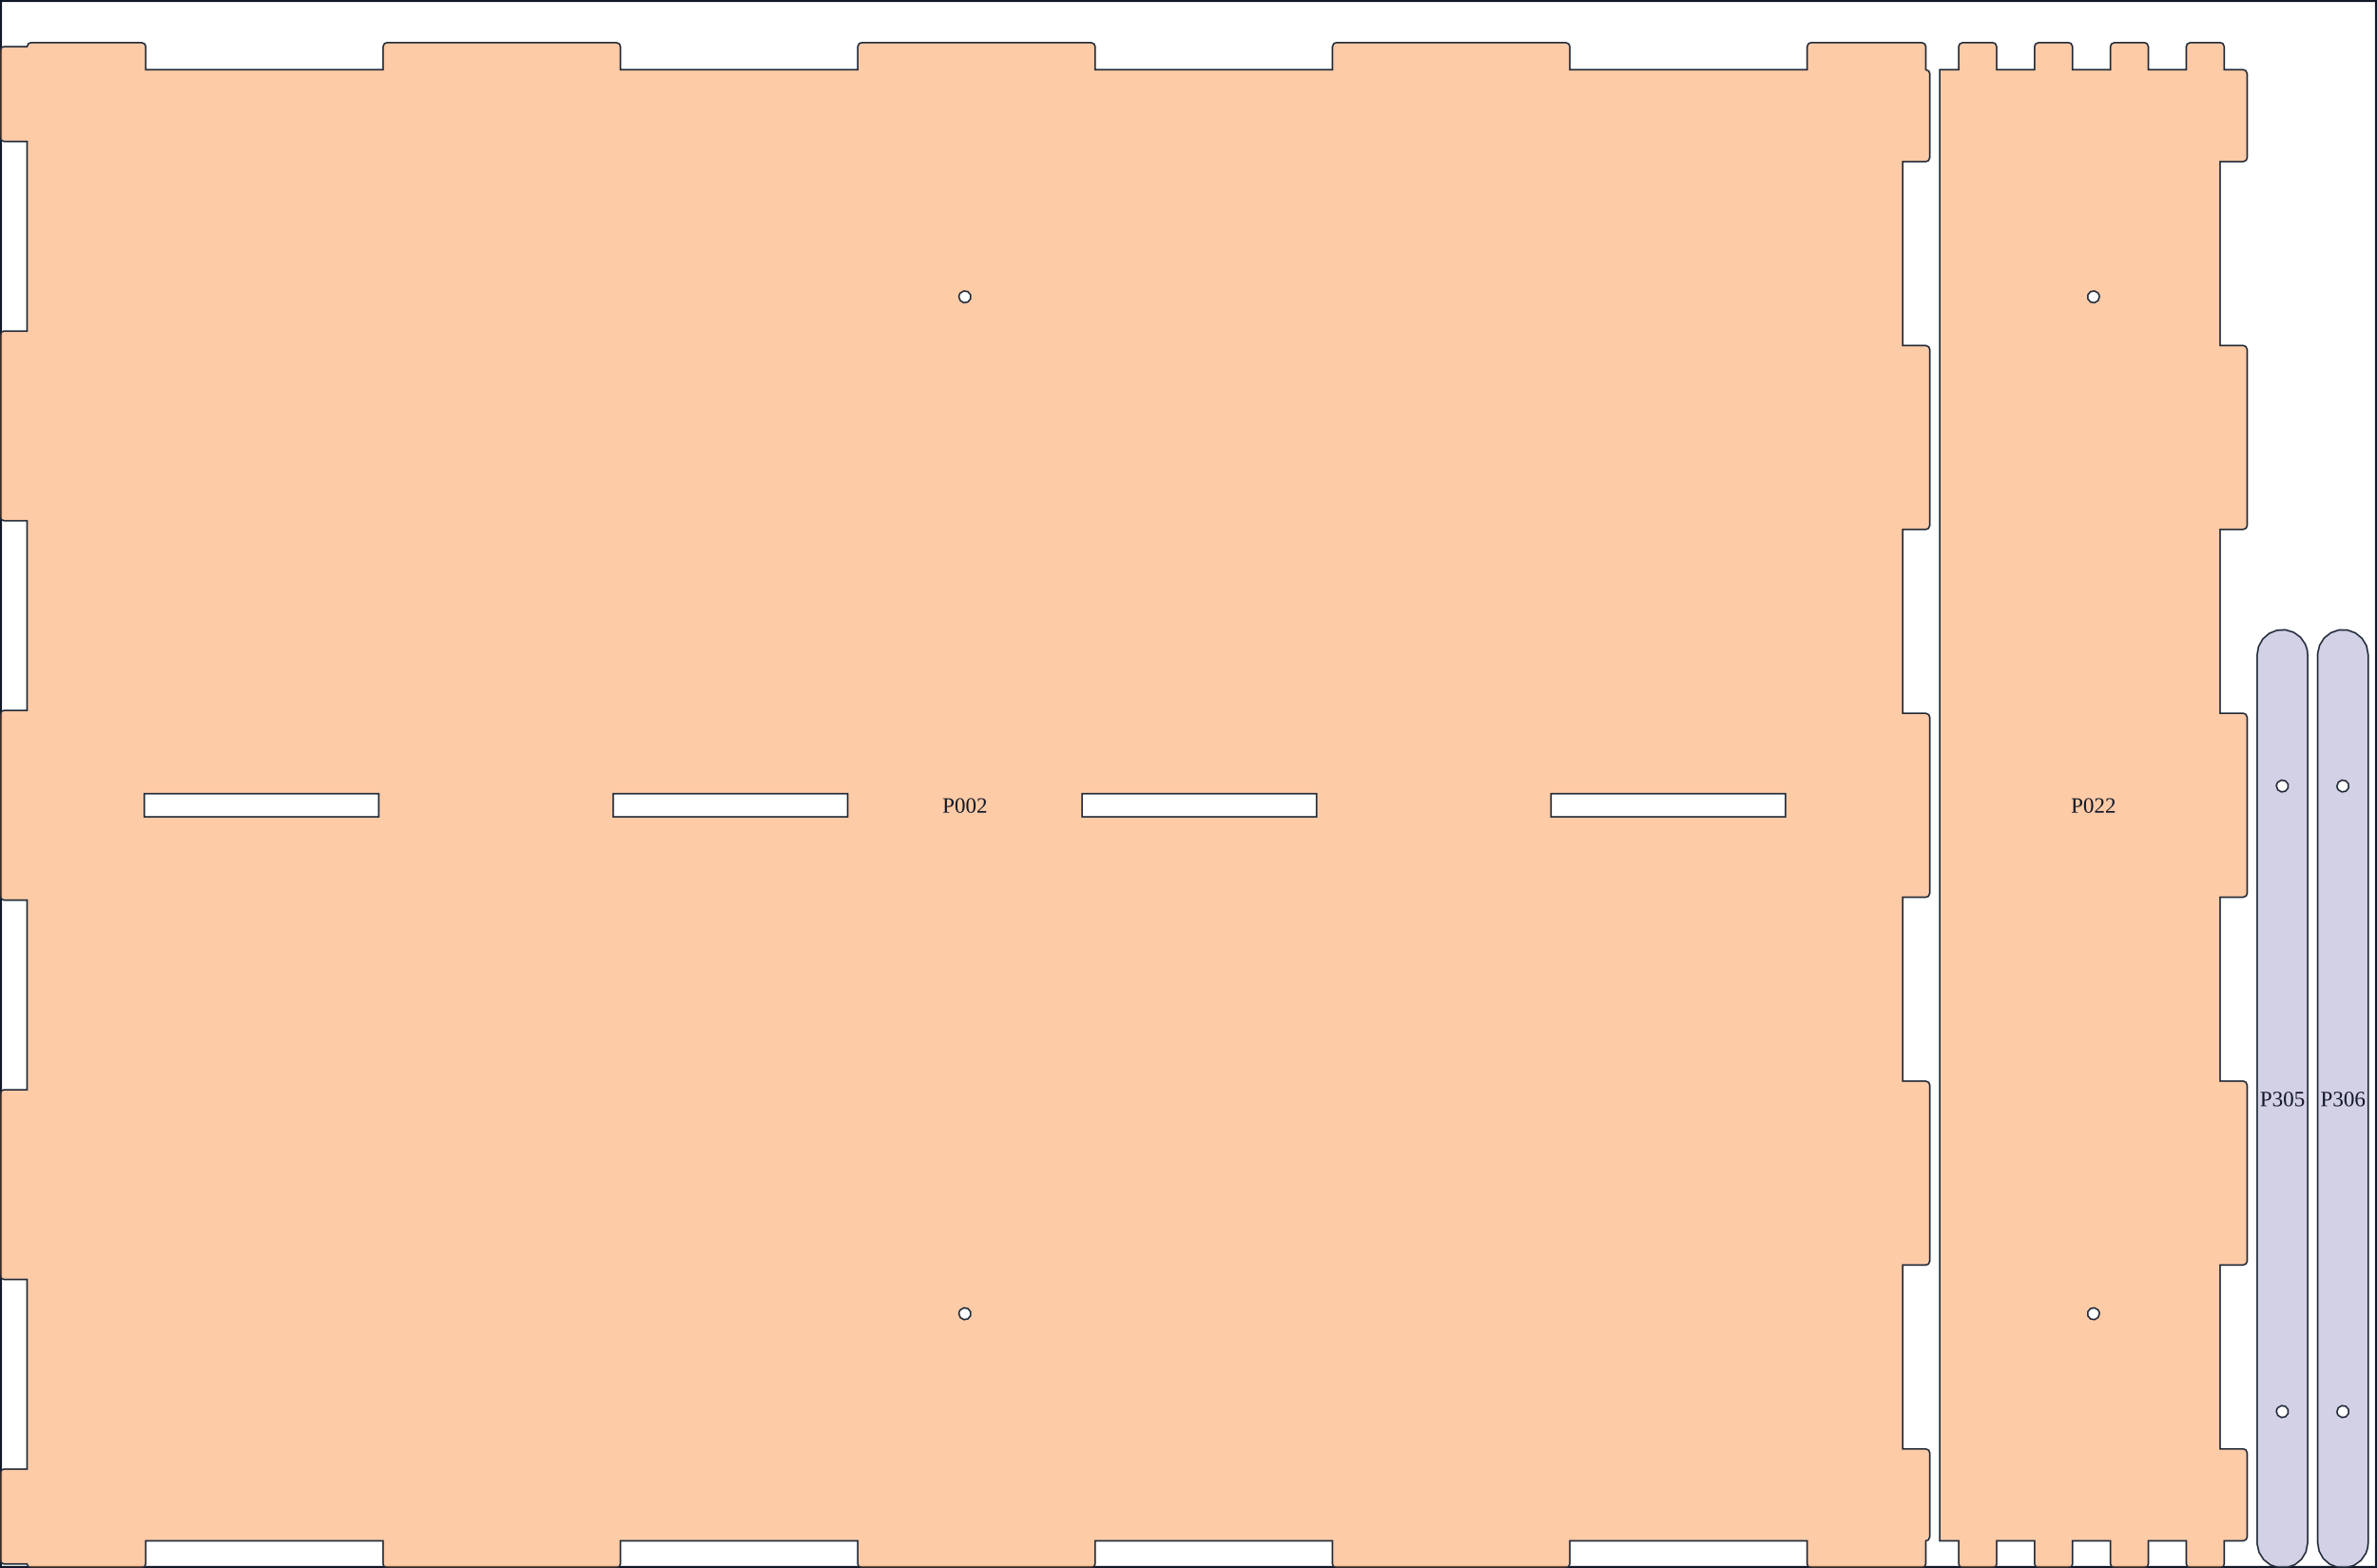
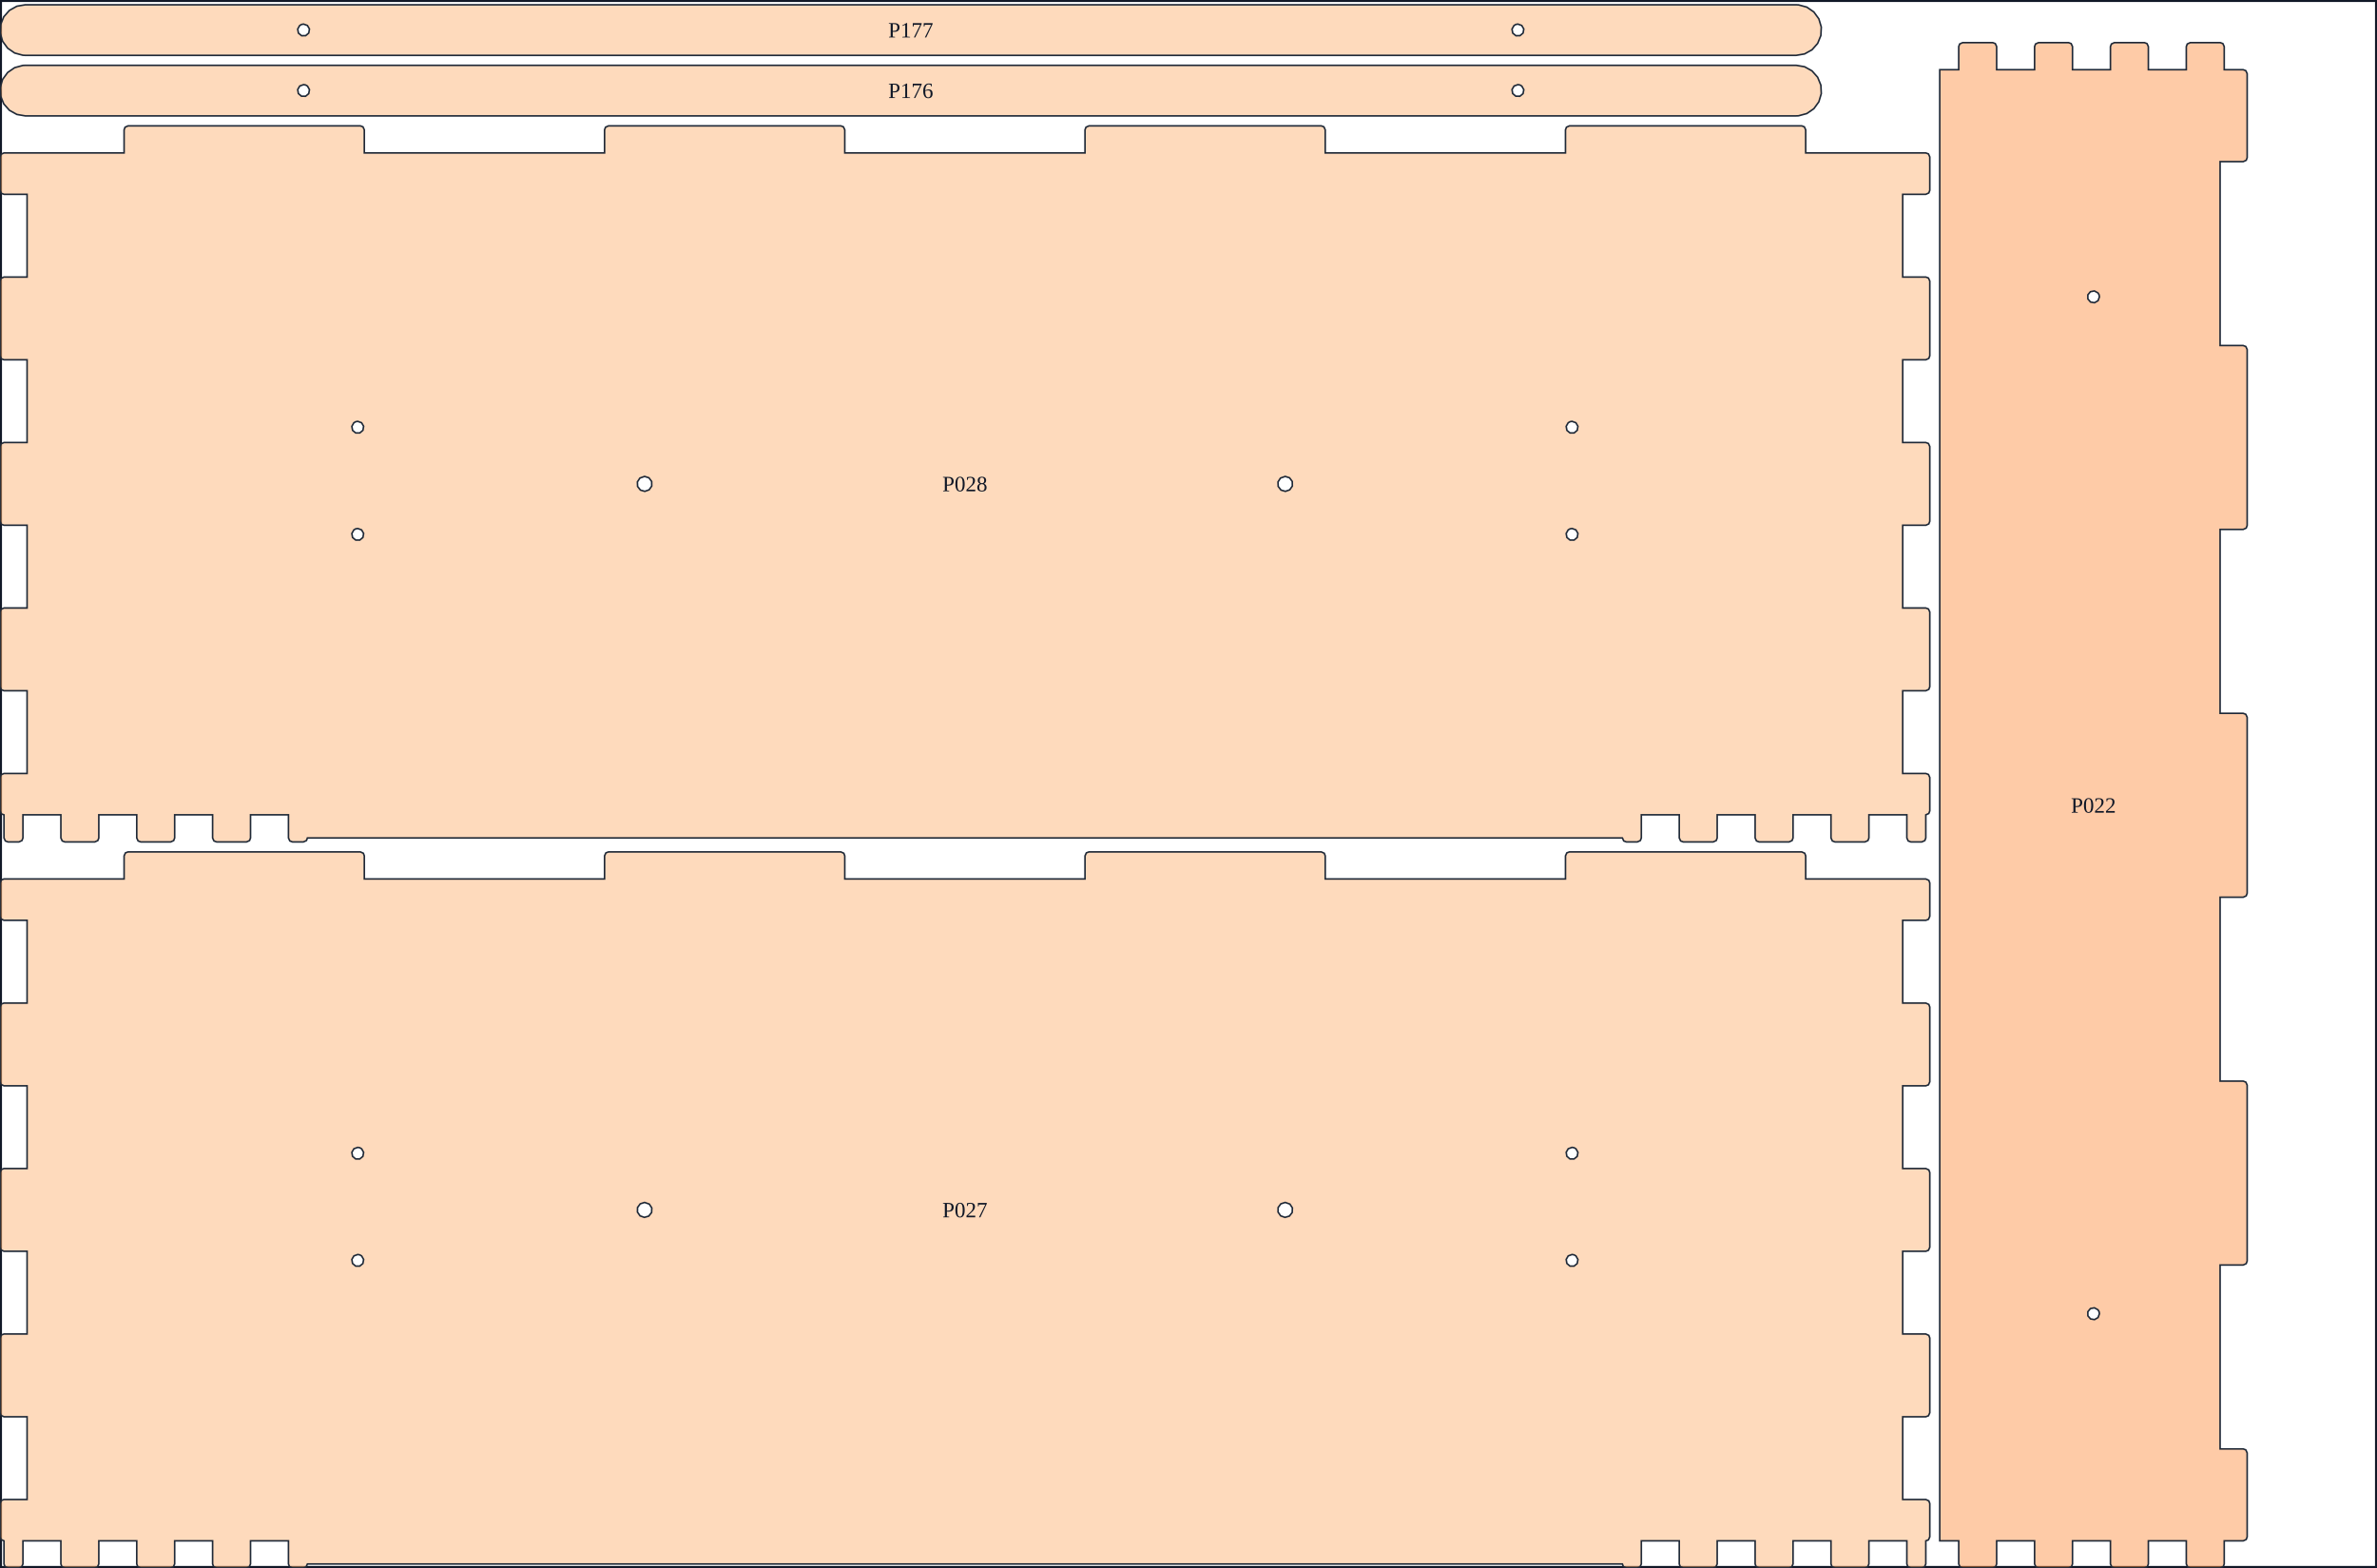
<svg xmlns="http://www.w3.org/2000/svg" width="1193.8mm" height="787.4mm" viewBox="0 0 1193.8 787.4">
  <rect width="1193.8" height="787.4" fill="white" stroke="#111827" stroke-width="2" />
  <g transform="translate(0 787.4) scale(1 -1)">
-     <path d="M 786.400 0.000 L 671.200 0.000 L 669.694 0.684 L 669.200 2.000 L 669.200 13.600 L 550.000 13.600 L 550.000 2.000 L 549.316 0.494 L 548.000 0.000 L 432.800 0.000 L 431.294 0.684 L 430.800 2.000 L 430.800 13.600 L 311.600 13.600 L 311.600 2.000 L 310.916 0.494 L 309.600 0.000 L 194.400 0.000 L 192.894 0.684 L 192.400 2.000 L 192.400 13.600 L 73.200 13.600 L 73.200 2.000 L 72.516 0.494 L 71.200 0.000 L 15.600 0.000 L 14.094 0.684 L 13.600 2.000 L 2.000 2.000 L 0.494 2.684 L 0.000 4.000 L 0.000 47.625 L 0.684 49.131 L 2.000 49.625 L 13.600 49.625 L 13.600 144.875 L 2.000 144.875 L 0.494 145.559 L 0.000 146.875 L 0.000 238.125 L 0.684 239.631 L 2.000 240.125 L 13.600 240.125 L 13.600 335.375 L 2.000 335.375 L 0.494 336.059 L 0.000 337.375 L 0.000 428.625 L 0.684 430.131 L 2.000 430.625 L 13.600 430.625 L 13.600 525.875 L 2.000 525.875 L 0.494 526.559 L 0.000 527.875 L 0.000 619.125 L 0.684 620.631 L 2.000 621.125 L 13.600 621.125 L 13.600 716.375 L 2.000 716.375 L 0.494 717.059 L 0.000 718.375 L 0.000 762.000 L 0.684 763.506 L 2.000 764.000 L 13.600 764.000 L 14.284 765.506 L 15.600 766.000 L 71.200 766.000 L 72.706 765.316 L 73.200 764.000 L 73.200 752.400 L 192.400 752.400 L 192.400 764.000 L 193.084 765.506 L 194.400 766.000 L 309.600 766.000 L 311.106 765.316 L 311.600 764.000 L 311.600 752.400 L 430.800 752.400 L 430.800 764.000 L 431.484 765.506 L 432.800 766.000 L 548.000 766.000 L 549.506 765.316 L 550.000 764.000 L 550.000 752.400 L 669.200 752.400 L 669.200 764.000 L 669.884 765.506 L 671.200 766.000 L 786.400 766.000 L 787.906 765.316 L 788.400 764.000 L 788.400 752.400 L 907.600 752.400 L 907.600 764.000 L 908.284 765.506 L 909.600 766.000 L 965.200 766.000 L 966.706 765.316 L 967.200 764.000 L 967.200 752.400 L 968.706 751.716 L 969.200 750.400 L 969.200 708.225 L 968.516 706.719 L 967.200 706.225 L 955.600 706.225 L 955.600 613.875 L 967.200 613.875 L 968.706 613.191 L 969.200 611.875 L 969.200 523.525 L 968.516 522.019 L 967.200 521.525 L 955.600 521.525 L 955.600 429.175 L 967.200 429.175 L 968.706 428.491 L 969.200 427.175 L 969.200 338.825 L 968.516 337.319 L 967.200 336.825 L 955.600 336.825 L 955.600 244.475 L 967.200 244.475 L 968.706 243.791 L 969.200 242.475 L 969.200 154.125 L 968.516 152.619 L 967.200 152.125 L 955.600 152.125 L 955.600 59.775 L 967.200 59.775 L 968.706 59.091 L 969.200 57.775 L 969.200 15.600 L 968.516 14.094 L 967.200 13.600 L 967.200 2.000 L 966.516 0.494 L 965.200 0.000 L 909.600 0.000 L 908.094 0.684 L 907.600 2.000 L 907.600 13.600 L 788.400 13.600 L 788.400 2.000 L 787.716 0.494 L 786.400 0.000 Z M 481.600 127.667 L 482.298 125.742 L 484.068 124.714 L 486.086 125.060 L 487.412 126.620 L 487.428 128.667 L 486.128 130.248 L 484.117 130.627 L 482.330 129.628 L 481.788 128.713 L 481.600 127.667 Z M 778.975 388.800 L 778.975 377.200 L 867.287 377.200 L 896.725 377.200 L 896.725 388.800 L 778.975 388.800 Z M 543.475 388.800 L 543.475 377.200 L 631.787 377.200 L 661.225 377.200 L 661.225 388.800 L 543.475 388.800 Z M 307.975 388.800 L 307.975 377.200 L 396.287 377.200 L 425.725 377.200 L 425.725 388.800 L 307.975 388.800 Z M 72.475 388.800 L 72.475 377.200 L 160.787 377.200 L 190.225 377.200 L 190.225 388.800 L 72.475 388.800 Z M 481.600 638.333 L 482.298 636.409 L 484.068 635.381 L 486.086 635.727 L 487.412 637.287 L 487.428 639.334 L 486.128 640.915 L 484.117 641.294 L 482.330 640.295 L 481.788 639.380 L 481.600 638.333 Z" fill="#fd8d3c" fill-opacity="0.45" fill-rule="evenodd" stroke="#1f2937" stroke-width="0.8" />
+     <path d="M 9.525 364.600 L 11.031 365.284 L 11.525 366.600 L 11.525 378.200 L 30.575 378.200 L 30.575 366.600 L 31.259 365.094 L 32.575 364.600 L 47.625 364.600 L 49.131 365.284 L 49.625 366.600 L 49.625 378.200 L 68.675 378.200 L 68.675 366.600 L 69.359 365.094 L 70.675 364.600 L 85.725 364.600 L 87.231 365.284 L 87.725 366.600 L 87.725 378.200 L 106.775 378.200 L 106.775 366.600 L 107.459 365.094 L 108.775 364.600 L 123.825 364.600 L 125.331 365.284 L 125.825 366.600 L 125.825 378.200 L 144.875 378.200 L 144.875 366.600 L 145.559 365.094 L 146.875 364.600 L 152.400 364.600 L 153.906 365.284 L 154.400 366.600 L 814.800 366.600 L 815.484 365.094 L 816.800 364.600 L 822.325 364.600 L 823.831 365.284 L 824.325 366.600 L 824.325 378.200 L 843.375 378.200 L 843.375 366.600 L 844.059 365.094 L 845.375 364.600 L 860.425 364.600 L 861.931 365.284 L 862.425 366.600 L 862.425 378.200 L 881.475 378.200 L 881.475 366.600 L 882.159 365.094 L 883.475 364.600 L 898.525 364.600 L 900.031 365.284 L 900.525 366.600 L 900.525 378.200 L 919.575 378.200 L 919.575 366.600 L 920.259 365.094 L 921.575 364.600 L 936.625 364.600 L 938.131 365.284 L 938.625 366.600 L 938.625 378.200 L 957.675 378.200 L 957.675 366.600 L 958.359 365.094 L 959.675 364.600 L 965.200 364.600 L 966.706 365.284 L 967.200 366.600 L 967.200 378.200 L 968.706 378.884 L 969.200 380.200 L 969.200 396.975 L 968.516 398.481 L 967.200 398.975 L 955.600 398.975 L 955.600 440.525 L 967.200 440.525 L 968.706 441.209 L 969.200 442.525 L 969.200 480.075 L 968.516 481.581 L 967.200 482.075 L 955.600 482.075 L 955.600 523.625 L 967.200 523.625 L 968.706 524.309 L 969.200 525.625 L 969.200 563.175 L 968.516 564.681 L 967.200 565.175 L 955.600 565.175 L 955.600 606.725 L 967.200 606.725 L 968.706 607.409 L 969.200 608.725 L 969.200 646.275 L 968.516 647.781 L 967.200 648.275 L 955.600 648.275 L 955.600 689.825 L 967.200 689.825 L 968.706 690.509 L 969.200 691.825 L 969.200 708.600 L 968.516 710.106 L 967.200 710.600 L 906.875 710.600 L 906.875 722.200 L 906.191 723.706 L 904.875 724.200 L 788.225 724.200 L 786.719 723.516 L 786.225 722.200 L 786.225 710.600 L 665.575 710.600 L 665.575 722.200 L 664.891 723.706 L 663.575 724.200 L 546.925 724.200 L 545.419 723.516 L 544.925 722.200 L 544.925 710.600 L 424.275 710.600 L 424.275 722.200 L 423.591 723.706 L 422.275 724.200 L 305.625 724.200 L 304.119 723.516 L 303.625 722.200 L 303.625 710.600 L 182.975 710.600 L 182.975 722.200 L 182.291 723.706 L 180.975 724.200 L 64.325 724.200 L 62.819 723.516 L 62.325 722.200 L 62.325 710.600 L 2.000 710.600 L 0.494 709.916 L 0.000 708.600 L 0.000 691.825 L 0.684 690.319 L 2.000 689.825 L 13.600 689.825 L 13.600 648.275 L 2.000 648.275 L 0.494 647.591 L 0.000 646.275 L 0.000 608.725 L 0.684 607.219 L 2.000 606.725 L 13.600 606.725 L 13.600 565.175 L 2.000 565.175 L 0.494 564.491 L 0.000 563.175 L 0.000 525.625 L 0.684 524.119 L 2.000 523.625 L 13.600 523.625 L 13.600 482.075 L 2.000 482.075 L 0.494 481.391 L 0.000 480.075 L 0.000 442.525 L 0.684 441.019 L 2.000 440.525 L 13.600 440.525 L 13.600 398.975 L 2.000 398.975 L 0.494 398.291 L 0.000 396.975 L 0.000 380.200 L 0.684 378.694 L 2.000 378.200 L 2.000 366.600 L 2.684 365.094 L 4.000 364.600 L 9.525 364.600 Z M 789.533 522.000 L 791.458 521.302 L 792.486 519.532 L 792.140 517.514 L 790.580 516.188 L 788.533 516.172 L 786.952 517.472 L 786.573 519.483 L 787.572 521.270 L 788.487 521.812 L 789.533 522.000 Z M 789.533 575.800 L 791.458 575.102 L 792.486 573.332 L 792.140 571.314 L 790.580 569.988 L 788.533 569.972 L 786.952 571.272 L 786.573 573.283 L 787.572 575.070 L 788.487 575.612 L 789.533 575.800 Z M 645.467 548.150 L 647.654 547.446 L 649.020 545.598 L 649.052 543.300 L 647.737 541.416 L 645.570 540.651 L 643.364 541.295 L 641.948 543.104 L 641.853 545.400 L 643.115 547.321 L 645.467 548.150 Z M 179.667 522.000 L 181.591 521.302 L 182.619 519.532 L 182.273 517.514 L 180.713 516.188 L 178.666 516.172 L 177.085 517.472 L 176.706 519.483 L 177.705 521.270 L 178.620 521.812 L 179.667 522.000 Z M 323.733 548.150 L 325.921 547.446 L 327.287 545.598 L 327.318 543.300 L 326.004 541.416 L 323.837 540.651 L 321.631 541.295 L 320.214 543.104 L 320.119 545.400 L 321.381 547.321 L 323.733 548.150 Z M 179.667 575.800 L 181.591 575.102 L 182.619 573.332 L 182.273 571.314 L 180.713 569.988 L 178.666 569.972 L 177.085 571.272 L 176.706 573.283 L 177.705 575.070 L 178.620 575.612 L 179.667 575.800 Z" fill="#fdae6b" fill-opacity="0.45" fill-rule="evenodd" stroke="#1f2937" stroke-width="0.8" />
+     <path d="M 959.675 0.000 L 958.169 0.684 L 957.675 2.000 L 957.675 13.600 L 938.625 13.600 L 938.625 2.000 L 937.941 0.494 L 936.625 0.000 L 921.575 0.000 L 920.069 0.684 L 919.575 2.000 L 919.575 13.600 L 900.525 13.600 L 900.525 2.000 L 899.841 0.494 L 898.525 0.000 L 883.475 0.000 L 881.969 0.684 L 881.475 2.000 L 881.475 13.600 L 862.425 13.600 L 862.425 2.000 L 861.741 0.494 L 860.425 0.000 L 845.375 0.000 L 843.869 0.684 L 843.375 2.000 L 843.375 13.600 L 824.325 13.600 L 824.325 2.000 L 823.641 0.494 L 822.325 0.000 L 816.800 0.000 L 815.294 0.684 L 814.800 2.000 L 154.400 2.000 L 153.716 0.494 L 152.400 0.000 L 146.875 0.000 L 145.369 0.684 L 144.875 2.000 L 144.875 13.600 L 125.825 13.600 L 125.825 2.000 L 125.141 0.494 L 123.825 0.000 L 108.775 0.000 L 107.269 0.684 L 106.775 2.000 L 106.775 13.600 L 87.725 13.600 L 87.725 2.000 L 87.041 0.494 L 85.725 0.000 L 70.675 0.000 L 69.169 0.684 L 68.675 2.000 L 68.675 13.600 L 49.625 13.600 L 49.625 2.000 L 48.941 0.494 L 47.625 0.000 L 32.575 0.000 L 31.069 0.684 L 30.575 2.000 L 30.575 13.600 L 11.525 13.600 L 11.525 2.000 L 10.841 0.494 L 9.525 0.000 L 4.000 0.000 L 2.494 0.684 L 2.000 2.000 L 2.000 13.600 L 0.494 14.284 L 0.000 15.600 L 0.000 32.375 L 0.684 33.881 L 2.000 34.375 L 13.600 34.375 L 13.600 75.925 L 2.000 75.925 L 0.494 76.609 L 0.000 77.925 L 0.000 115.475 L 0.684 116.981 L 2.000 117.475 L 13.600 117.475 L 13.600 159.025 L 2.000 159.025 L 0.494 159.709 L 0.000 161.025 L 0.000 198.575 L 0.684 200.081 L 2.000 200.575 L 13.600 200.575 L 13.600 242.125 L 2.000 242.125 L 0.494 242.809 L 0.000 244.125 L 0.000 281.675 L 0.684 283.181 L 2.000 283.675 L 13.600 283.675 L 13.600 325.225 L 2.000 325.225 L 0.494 325.909 L 0.000 327.225 L 0.000 344.000 L 0.684 345.506 L 2.000 346.000 L 62.325 346.000 L 62.325 357.600 L 63.009 359.106 L 64.325 359.600 L 180.975 359.600 L 182.481 358.916 L 182.975 357.600 L 182.975 346.000 L 303.625 346.000 L 303.625 357.600 L 304.309 359.106 L 305.625 359.600 L 422.275 359.600 L 423.781 358.916 L 424.275 357.600 L 424.275 346.000 L 544.925 346.000 L 544.925 357.600 L 545.609 359.106 L 546.925 359.600 L 663.575 359.600 L 665.081 358.916 L 665.575 357.600 L 665.575 346.000 L 786.225 346.000 L 786.225 357.600 L 786.909 359.106 L 788.225 359.600 L 904.875 359.600 L 906.381 358.916 L 906.875 357.600 L 906.875 346.000 L 967.200 346.000 L 968.706 345.316 L 969.200 344.000 L 969.200 327.225 L 968.516 325.719 L 967.200 325.225 L 955.600 325.225 L 955.600 283.675 L 967.200 283.675 L 968.706 282.991 L 969.200 281.675 L 969.200 244.125 L 968.516 242.619 L 967.200 242.125 L 955.600 242.125 L 955.600 200.575 L 967.200 200.575 L 968.706 199.891 L 969.200 198.575 L 969.200 161.025 L 968.516 159.519 L 967.200 159.025 L 955.600 159.025 L 955.600 117.475 L 967.200 117.475 L 968.706 116.791 L 969.200 115.475 L 969.200 77.925 L 968.516 76.419 L 967.200 75.925 L 955.600 75.925 L 955.600 34.375 L 967.200 34.375 L 968.706 33.691 L 969.200 32.375 L 969.200 15.600 L 968.516 14.094 L 967.200 13.600 L 967.200 2.000 L 966.516 0.494 L 965.200 0.000 L 959.675 0.000 Z M 179.667 157.400 L 177.742 156.702 L 176.714 154.932 L 177.060 152.914 L 178.620 151.588 L 180.667 151.572 L 182.248 152.872 L 182.627 154.883 L 181.628 156.670 L 180.713 157.212 L 179.667 157.400 Z M 179.667 211.200 L 177.742 210.502 L 176.714 208.732 L 177.060 206.714 L 178.620 205.388 L 180.667 205.372 L 182.248 206.672 L 182.627 208.683 L 181.628 210.470 L 180.713 211.012 L 179.667 211.200 Z M 323.733 183.550 L 321.546 182.846 L 320.180 180.998 L 320.148 178.700 L 321.463 176.816 L 323.630 176.051 L 325.836 176.695 L 327.252 178.504 L 327.347 180.800 L 326.085 182.721 L 323.733 183.550 Z M 789.533 157.400 L 787.609 156.702 L 786.581 154.932 L 786.927 152.914 L 788.487 151.588 L 790.534 151.572 L 792.115 152.872 L 792.494 154.883 L 791.495 156.670 L 790.580 157.212 L 789.533 157.400 Z M 645.467 183.550 L 643.279 182.846 L 641.913 180.998 L 641.882 178.700 L 643.196 176.816 L 645.363 176.051 L 647.569 176.695 L 648.986 178.504 L 649.081 180.800 L 647.819 182.721 L 645.467 183.550 Z M 789.533 211.200 L 787.609 210.502 L 786.581 208.732 L 786.927 206.714 L 788.487 205.388 L 790.534 205.372 L 792.115 206.672 L 792.494 208.683 L 791.495 210.470 L 790.580 211.012 L 789.533 211.200 Z" fill="#fdae6b" fill-opacity="0.45" fill-rule="evenodd" stroke="#1f2937" stroke-width="0.8" />
    <path d="M 1126.600 13.600 L 1128.106 14.284 L 1128.600 15.600 L 1128.600 57.775 L 1127.916 59.281 L 1126.600 59.775 L 1115.000 59.775 L 1115.000 152.125 L 1126.600 152.125 L 1128.106 152.809 L 1128.600 154.125 L 1128.600 242.475 L 1127.916 243.981 L 1126.600 244.475 L 1115.000 244.475 L 1115.000 336.825 L 1126.600 336.825 L 1128.106 337.509 L 1128.600 338.825 L 1128.600 427.175 L 1127.916 428.681 L 1126.600 429.175 L 1115.000 429.175 L 1115.000 521.525 L 1126.600 521.525 L 1128.106 522.209 L 1128.600 523.525 L 1128.600 611.875 L 1127.916 613.381 L 1126.600 613.875 L 1115.000 613.875 L 1115.000 706.225 L 1126.600 706.225 L 1128.106 706.909 L 1128.600 708.225 L 1128.600 750.400 L 1127.916 751.906 L 1126.600 752.400 L 1117.075 752.400 L 1117.075 764.000 L 1116.391 765.506 L 1115.075 766.000 L 1100.025 766.000 L 1098.519 765.316 L 1098.025 764.000 L 1098.025 752.400 L 1078.975 752.400 L 1078.975 764.000 L 1078.291 765.506 L 1076.975 766.000 L 1061.925 766.000 L 1060.419 765.316 L 1059.925 764.000 L 1059.925 752.400 L 1040.875 752.400 L 1040.875 764.000 L 1040.191 765.506 L 1038.875 766.000 L 1023.825 766.000 L 1022.319 765.316 L 1021.825 764.000 L 1021.825 752.400 L 1002.775 752.400 L 1002.775 764.000 L 1002.091 765.506 L 1000.775 766.000 L 985.725 766.000 L 984.219 765.316 L 983.725 764.000 L 983.725 752.400 L 974.200 752.400 L 974.200 13.600 L 983.725 13.600 L 983.725 2.000 L 984.409 0.494 L 985.725 0.000 L 1000.775 0.000 L 1002.281 0.684 L 1002.775 2.000 L 1002.775 13.600 L 1021.825 13.600 L 1021.825 2.000 L 1022.509 0.494 L 1023.825 0.000 L 1038.875 0.000 L 1040.381 0.684 L 1040.875 2.000 L 1040.875 13.600 L 1059.925 13.600 L 1059.925 2.000 L 1060.609 0.494 L 1061.925 0.000 L 1076.975 0.000 L 1078.481 0.684 L 1078.975 2.000 L 1078.975 13.600 L 1098.025 13.600 L 1098.025 2.000 L 1098.709 0.494 L 1100.025 0.000 L 1115.075 0.000 L 1116.581 0.684 L 1117.075 2.000 L 1117.075 13.600 L 1126.600 13.600 Z M 1054.400 127.667 L 1053.702 125.742 L 1051.932 124.714 L 1049.914 125.060 L 1048.588 126.620 L 1048.572 128.667 L 1049.872 130.248 L 1051.883 130.627 L 1053.670 129.628 L 1054.212 128.713 L 1054.400 127.667 Z M 1054.400 638.333 L 1053.702 636.409 L 1051.932 635.381 L 1049.914 635.727 L 1048.588 637.287 L 1048.572 639.334 L 1049.872 640.915 L 1051.883 641.294 L 1053.670 640.295 L 1054.212 639.380 L 1054.400 638.333 Z" fill="#fd8d3c" fill-opacity="0.45" fill-rule="evenodd" stroke="#1f2937" stroke-width="0.8" />
-     <path d="M 1159.000 458.500 L 1159.000 12.700 L 1158.111 8.033 L 1155.892 4.376 L 1152.584 1.664 L 1148.564 0.203 L 1144.286 0.161 L 1140.237 1.540 L 1136.876 4.186 L 1134.584 7.798 L 1133.621 11.966 L 1133.600 12.700 L 1133.600 458.500 L 1134.320 462.716 L 1136.400 466.455 L 1139.602 469.290 L 1143.564 470.902 L 1147.837 471.107 L 1151.935 469.881 L 1155.394 467.365 L 1157.822 463.843 L 1158.702 461.236 L 1159.000 458.500 Z M 1143.300 78.533 L 1143.998 76.609 L 1145.768 75.581 L 1147.786 75.927 L 1149.112 77.487 L 1149.128 79.534 L 1147.828 81.115 L 1145.817 81.494 L 1144.030 80.495 L 1143.488 79.580 L 1143.300 78.533 Z M 1143.300 392.667 L 1143.998 390.742 L 1145.768 389.714 L 1147.786 390.060 L 1149.112 391.620 L 1149.128 393.667 L 1147.828 395.248 L 1145.817 395.627 L 1144.030 394.628 L 1143.488 393.713 L 1143.300 392.667 Z" fill="#9e9ac8" fill-opacity="0.45" fill-rule="evenodd" stroke="#1f2937" stroke-width="0.8" />
-     <path d="M 1189.400 12.700 L 1189.400 458.500 L 1188.511 463.167 L 1186.292 466.824 L 1182.984 469.536 L 1178.964 470.997 L 1174.686 471.039 L 1170.637 469.660 L 1167.276 467.014 L 1164.984 463.402 L 1164.021 459.234 L 1164.000 458.500 L 1164.000 12.700 L 1164.720 8.484 L 1166.800 4.745 L 1170.002 1.910 L 1173.964 0.298 L 1178.237 0.093 L 1182.335 1.319 L 1185.794 3.835 L 1188.222 7.357 L 1189.102 9.964 L 1189.400 12.700 Z M 1173.700 392.667 L 1174.398 394.591 L 1176.168 395.619 L 1178.186 395.273 L 1179.512 393.713 L 1179.528 391.666 L 1178.228 390.085 L 1176.217 389.706 L 1174.430 390.705 L 1173.888 391.620 L 1173.700 392.667 Z M 1173.700 78.533 L 1174.398 80.458 L 1176.168 81.486 L 1178.186 81.140 L 1179.512 79.580 L 1179.528 77.533 L 1178.228 75.952 L 1176.217 75.573 L 1174.430 76.572 L 1173.888 77.487 L 1173.700 78.533 Z" fill="#9e9ac8" fill-opacity="0.45" fill-rule="evenodd" stroke="#1f2937" stroke-width="0.8" />
+     <path d="M 902.100 754.600 L 906.316 753.880 L 910.055 751.800 L 912.890 748.598 L 914.502 744.636 L 914.707 740.363 L 913.481 736.265 L 910.965 732.806 L 907.443 730.378 L 903.314 729.258 L 902.100 729.200 L 12.700 729.200 L 8.484 729.920 L 4.745 732.000 L 1.910 735.202 L 0.298 739.164 L 0.093 743.437 L 1.319 747.535 L 3.835 750.994 L 7.357 753.422 L 11.486 754.542 L 12.700 754.600 L 902.100 754.600 Z M 152.467 744.900 L 150.542 744.202 L 149.514 742.432 L 149.860 740.414 L 151.420 739.088 L 153.467 739.072 L 155.048 740.372 L 155.427 742.383 L 154.428 744.170 L 153.513 744.712 L 152.467 744.900 Z M 762.333 744.900 L 760.409 744.202 L 759.381 742.432 L 759.727 740.414 L 761.287 739.088 L 763.334 739.072 L 764.915 740.372 L 765.294 742.383 L 764.295 744.170 L 763.380 744.712 L 762.333 744.900 Z" fill="#fdae6b" fill-opacity="0.45" fill-rule="evenodd" stroke="#1f2937" stroke-width="0.8" />
+     <path d="M 12.700 785.000 L 8.484 784.280 L 4.745 782.200 L 1.910 778.998 L 0.298 775.036 L 0.093 770.763 L 1.319 766.665 L 3.835 763.206 L 7.357 760.778 L 11.486 759.658 L 12.700 759.600 L 902.100 759.600 L 906.316 760.320 L 910.055 762.400 L 912.890 765.602 L 914.502 769.564 L 914.707 773.837 L 913.481 777.935 L 910.965 781.394 L 907.443 783.822 L 903.314 784.942 L 902.100 785.000 L 12.700 785.000 Z M 762.333 775.300 L 764.258 774.602 L 765.286 772.832 L 764.940 770.814 L 763.380 769.488 L 761.333 769.472 L 759.752 770.772 L 759.373 772.783 L 760.372 774.570 L 761.287 775.112 L 762.333 775.300 Z M 152.467 775.300 L 154.391 774.602 L 155.419 772.832 L 155.073 770.814 L 153.513 769.488 L 151.466 769.472 L 149.885 770.772 L 149.506 772.783 L 150.505 774.570 L 151.420 775.112 L 152.467 775.300 Z" fill="#fdae6b" fill-opacity="0.45" fill-rule="evenodd" stroke="#1f2937" stroke-width="0.8" />
  </g>
-   <text x="484.600" y="404.400" text-anchor="middle" dominant-baseline="central" font-size="11" fill="#111827">P002</text>
+   <text x="484.600" y="243.000" text-anchor="middle" dominant-baseline="central" font-size="11" fill="#111827">P028</text>
+   <text x="484.600" y="607.600" text-anchor="middle" dominant-baseline="central" font-size="11" fill="#111827">P027</text>
  <text x="1051.400" y="404.400" text-anchor="middle" dominant-baseline="central" font-size="11" fill="#111827">P022</text>
-   <text x="1146.300" y="551.800" text-anchor="middle" dominant-baseline="central" font-size="11" fill="#111827">P305</text>
-   <text x="1176.700" y="551.800" text-anchor="middle" dominant-baseline="central" font-size="11" fill="#111827">P306</text>
+   <text x="457.400" y="45.500" text-anchor="middle" dominant-baseline="central" font-size="11" fill="#111827">P176</text>
+   <text x="457.400" y="15.100" text-anchor="middle" dominant-baseline="central" font-size="11" fill="#111827">P177</text>
</svg>
